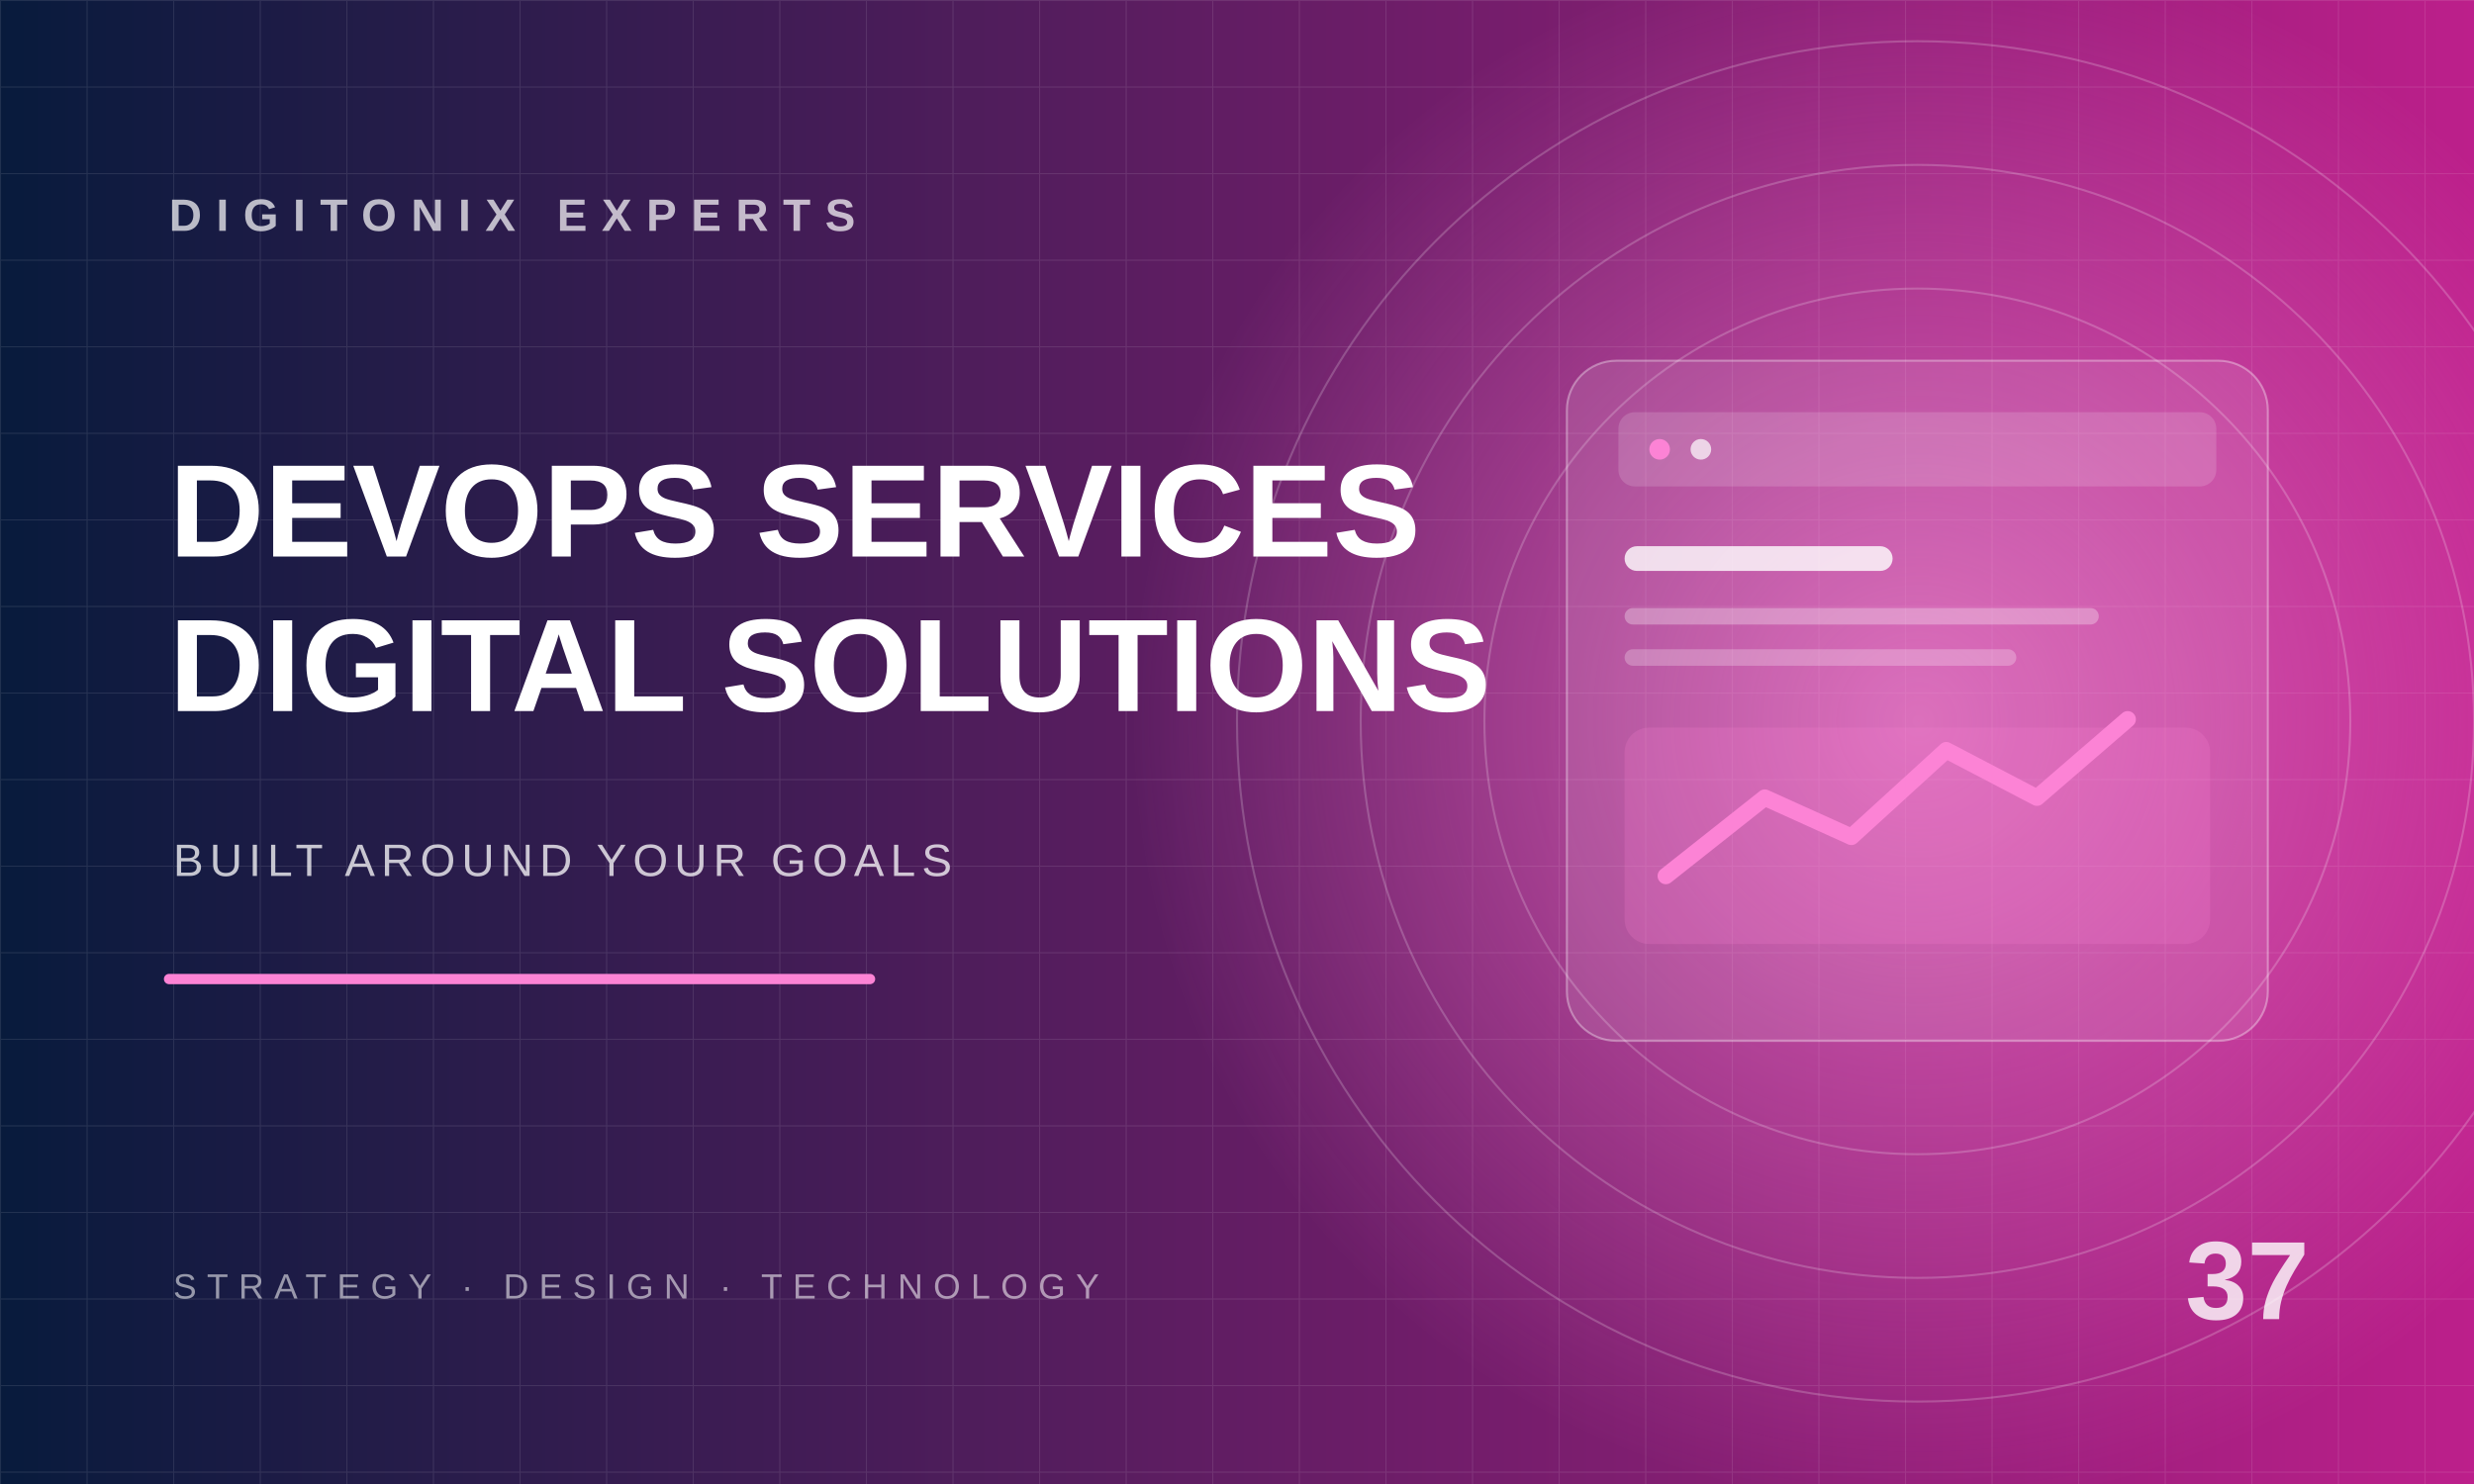
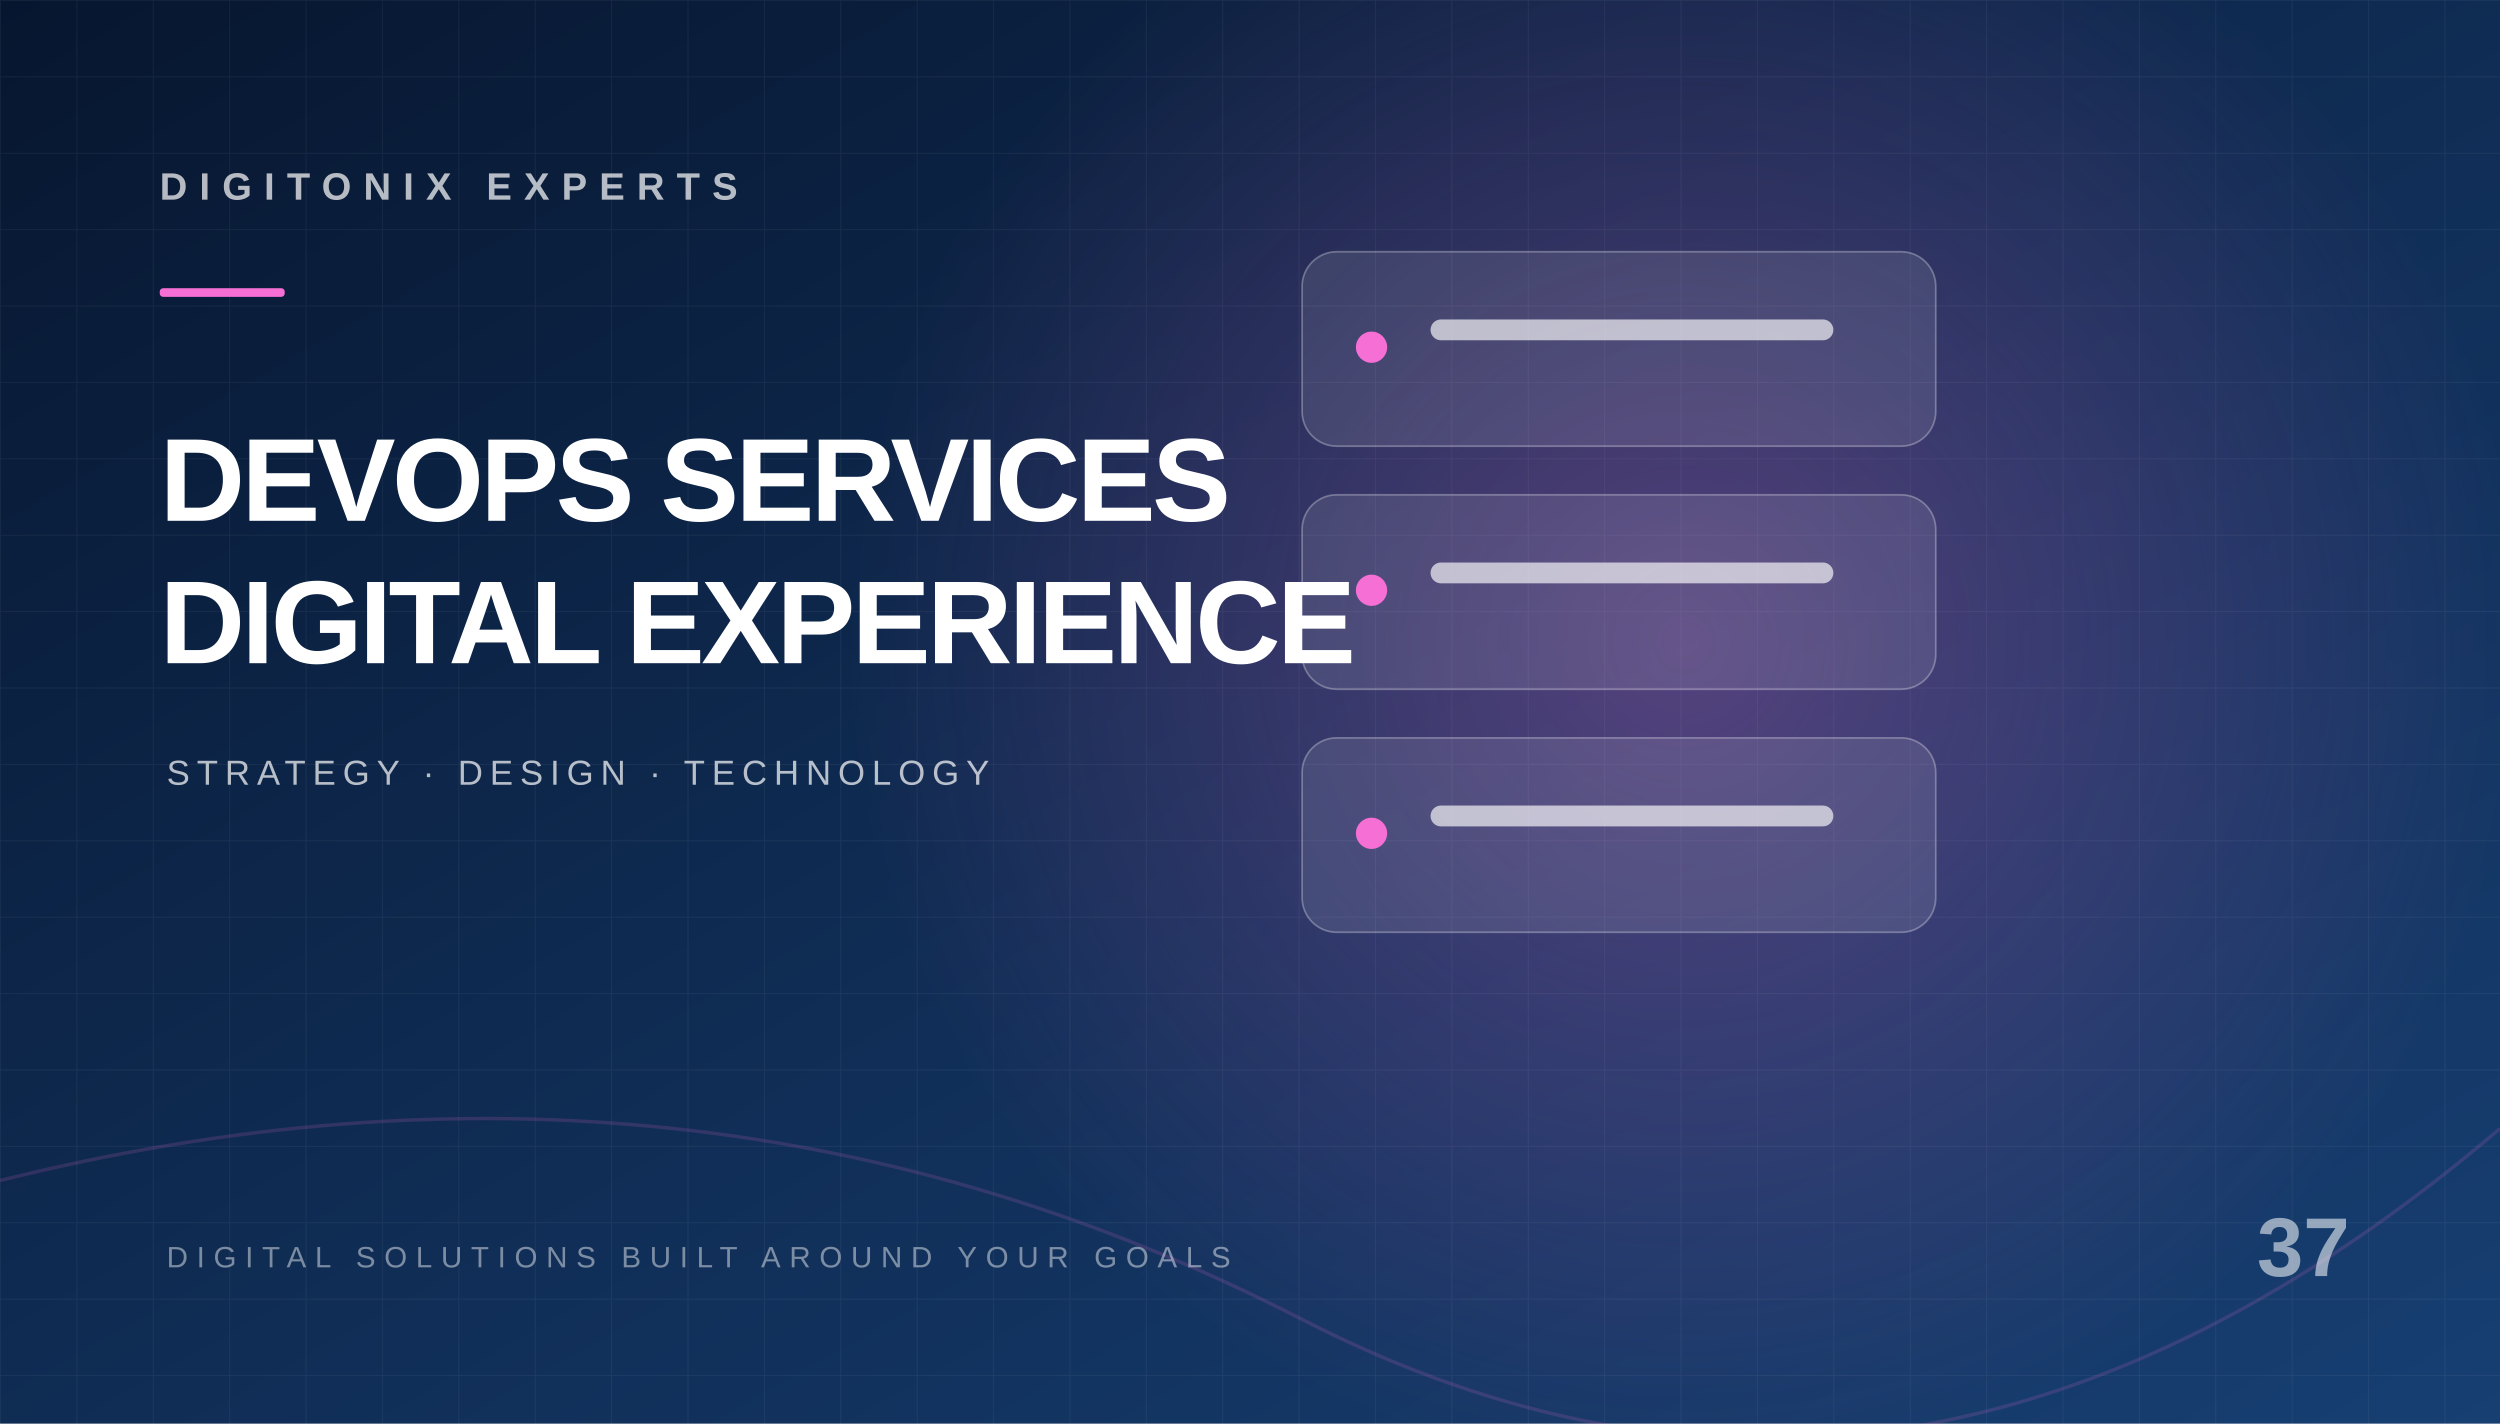
- <svg xmlns="http://www.w3.org/2000/svg" width="1200" height="720" viewBox="0 0 1200 720">
+ <svg xmlns="http://www.w3.org/2000/svg" width="1440" height="820" viewBox="0 0 1440 820">
  <defs>
-     <linearGradient id="g">
-       <stop stop-color="#071b3c" />
-       <stop offset="1" stop-color="hsl(319,72%,43%)" />
+     <linearGradient id="bg" x1="0" y1="0" x2="1" y2="1">
+       <stop stop-color="#07162f" />
+       <stop offset=".55" stop-color="#102e57" />
+       <stop offset="1" stop-color="#173f72" />
    </linearGradient>
-     <radialGradient id="r">
-       <stop stop-color="hsl(319,95%,75%)" stop-opacity=".65" />
-       <stop offset="1" stop-color="hsl(319,95%,75%)" stop-opacity="0" />
+     <radialGradient id="glow">
+       <stop stop-color="hsl(315,88%,70%)" stop-opacity=".3" />
+       <stop offset="1" stop-color="hsl(315,88%,70%)" stop-opacity="0" />
    </radialGradient>
-     <pattern id="p" width="42" height="42" patternUnits="userSpaceOnUse">
-       <path d="M42 0H0V42" fill="none" stroke="#fff" stroke-opacity=".1" />
+     <pattern id="grid" width="44" height="44" patternUnits="userSpaceOnUse">
+       <path d="M44 0H0V44" fill="none" stroke="#fff" stroke-opacity=".055" />
    </pattern>
  </defs>
-   <rect width="1200" height="720" fill="url(#g)" />
-   <rect width="1200" height="720" fill="url(#p)" />
-   <circle cx="930" cy="350" r="380" fill="url(#r)" />
-   <g fill="none" stroke="#fff" stroke-opacity=".2">
-     <circle cx="930" cy="350" r="210" />
-     <circle cx="930" cy="350" r="270" />
-     <circle cx="930" cy="350" r="330" />
+   <rect width="1440" height="820" fill="url(#bg)" />
+   <rect width="1440" height="820" fill="url(#grid)" />
+   <circle cx="970" cy="370" r="480" fill="url(#glow)" />
+   <path d="M0 680Q400 580 750 760T1440 650" fill="none" stroke="hsl(315,88%,70%)" stroke-opacity=".15" stroke-width="2" />
+   <rect x="750" y="145" width="365" height="112" rx="20" fill="#fff" fill-opacity=".1" stroke="#fff" stroke-opacity=".3" />
+   <rect x="750" y="285" width="365" height="112" rx="20" fill="#fff" fill-opacity=".1" stroke="#fff" stroke-opacity=".3" />
+   <rect x="750" y="425" width="365" height="112" rx="20" fill="#fff" fill-opacity=".1" stroke="#fff" stroke-opacity=".3" />
+   <circle cx="790" cy="200" r="9" fill="hsl(315,88%,70%)" />
+   <circle cx="790" cy="340" r="9" fill="hsl(315,88%,70%)" />
+   <circle cx="790" cy="480" r="9" fill="hsl(315,88%,70%)" />
+   <path d="M830 190h220M830 330h220M830 470h220" stroke="#fff" stroke-opacity=".65" stroke-width="12" stroke-linecap="round" />
+   <g font-family="Arial,sans-serif" fill="#fff">
+     <text x="92" y="115" font-size="22" font-weight="700" letter-spacing="7" opacity=".7">DIGITONIX EXPERTS</text>
+     <rect x="92" y="166" width="72" height="5" rx="2" fill="hsl(315,88%,70%)" />
+     <text x="92" y="300" font-size="68" font-weight="800" letter-spacing="-2">DEVOPS SERVICES</text>
+     <text x="92" y="382" font-size="68" font-weight="800" letter-spacing="-2">DIGITAL EXPERIENCE</text>
+     <text x="96" y="452" font-size="20" letter-spacing="4" opacity=".7">STRATEGY  ·  DESIGN  ·  TECHNOLOGY</text>
+     <text x="96" y="730" font-size="17" letter-spacing="5" opacity=".45">DIGITAL SOLUTIONS BUILT AROUND YOUR GOALS</text>
+     <text x="1300" y="735" font-size="48" font-weight="800" opacity=".55">37</text>
  </g>
-   <g transform="translate(760 175)">
-     <rect width="340" height="330" rx="24" fill="#fff" fill-opacity=".1" stroke="#fff" stroke-opacity=".35" />
-     <rect x="25" y="25" width="290" height="36" rx="8" fill="#fff" fill-opacity=".15" />
-     <circle cx="45" cy="43" r="5" fill="hsl(319,95%,75%)" />
-     <circle cx="65" cy="43" r="5" fill="#fff" fill-opacity=".7" />
-     <rect x="28" y="90" width="130" height="12" rx="6" fill="#fff" fill-opacity=".8" />
-     <rect x="28" y="120" width="230" height="8" rx="4" fill="#fff" fill-opacity=".3" />
-     <rect x="28" y="140" width="190" height="8" rx="4" fill="#fff" fill-opacity=".25" />
-     <rect x="28" y="178" width="284" height="105" rx="12" fill="hsl(319,95%,75%)" fill-opacity=".2" />
-     <path d="M48 250l48-38 42 19 46-42 44 23 44-38" fill="none" stroke="hsl(319,95%,75%)" stroke-width="8" stroke-linecap="round" stroke-linejoin="round" />
-   </g>
-   <g fill="#fff" font-family="Arial,sans-serif">
-     <text x="82" y="112" font-size="22" font-weight="700" letter-spacing="7" opacity=".7">DIGITONIX EXPERTS</text>
-     <text x="82" y="270" font-size="64" font-weight="800">DEVOPS SERVICES</text>
-     <text x="82" y="345" font-size="64" font-weight="800">DIGITAL SOLUTIONS</text>
-     <text x="84" y="425" font-size="22" letter-spacing="3" opacity=".75">BUILT AROUND YOUR GOALS</text>
-     <text x="84" y="630" font-size="17" letter-spacing="5" opacity=".55">STRATEGY · DESIGN · TECHNOLOGY</text>
-     <text x="1060" y="640" font-size="54" font-weight="800" opacity=".8">37</text>
-   </g>
-   <path d="M82 475h340" stroke="hsl(319,95%,75%)" stroke-width="5" stroke-linecap="round" />
</svg>
